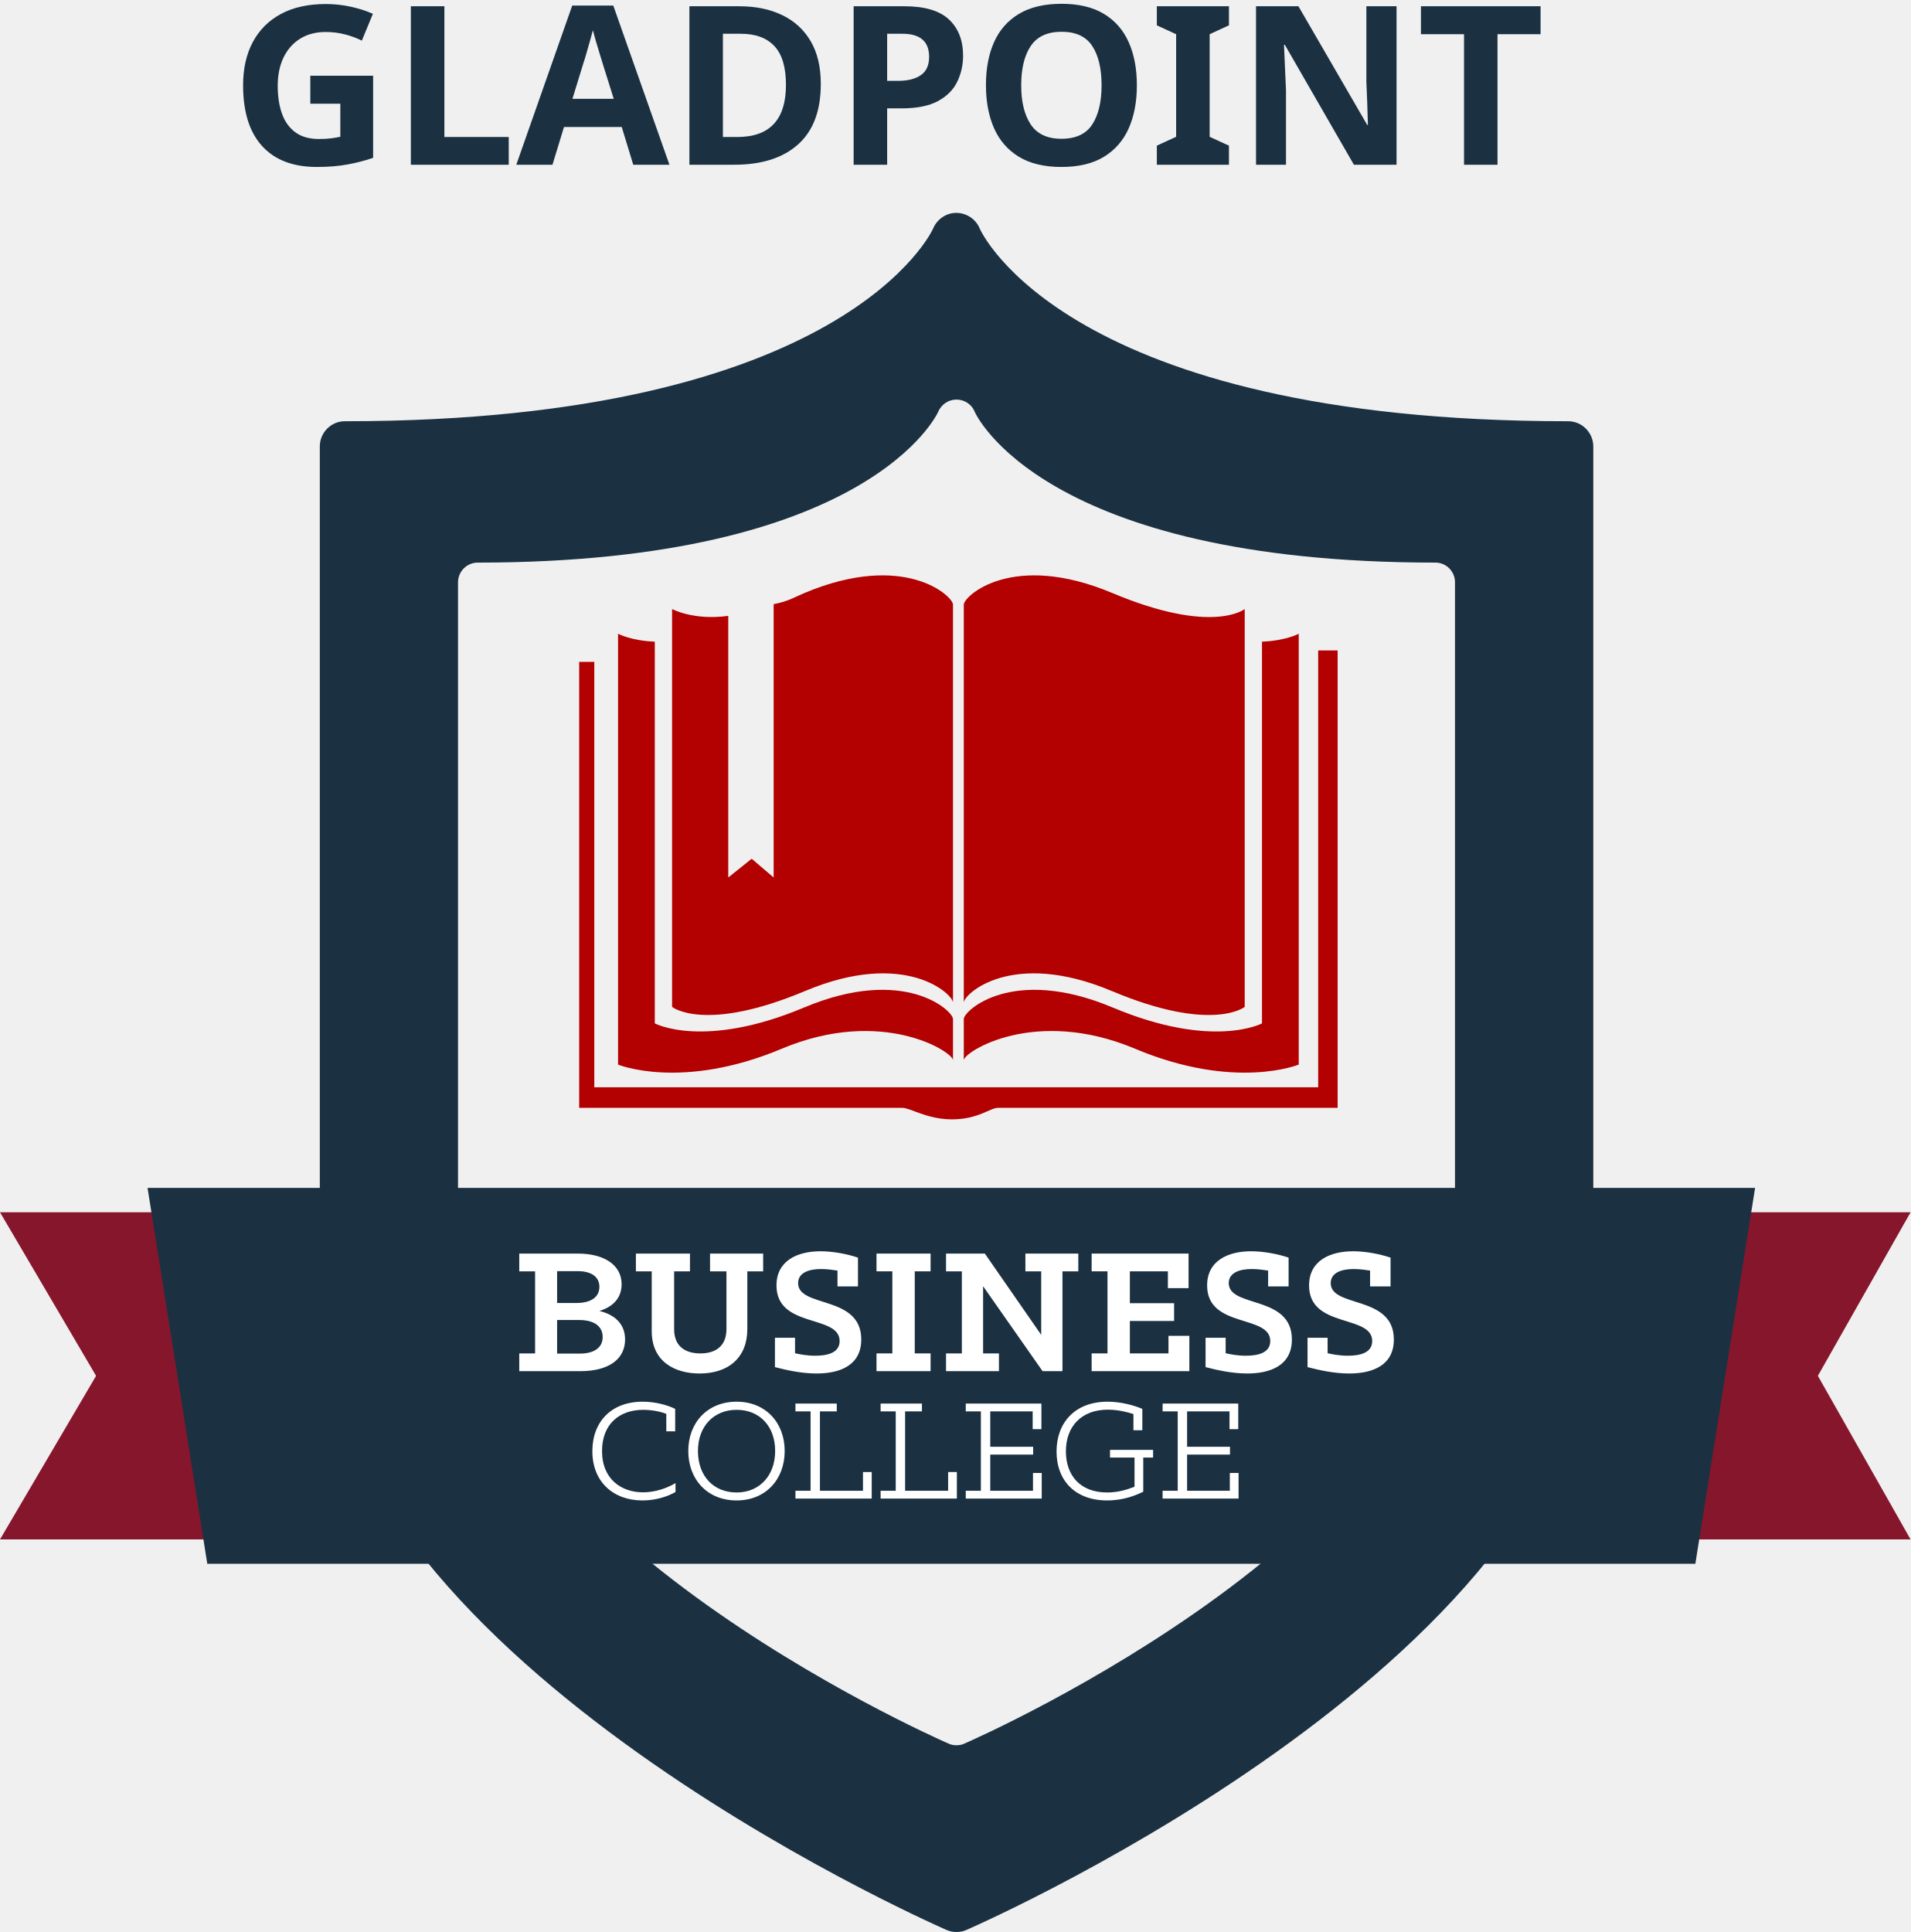
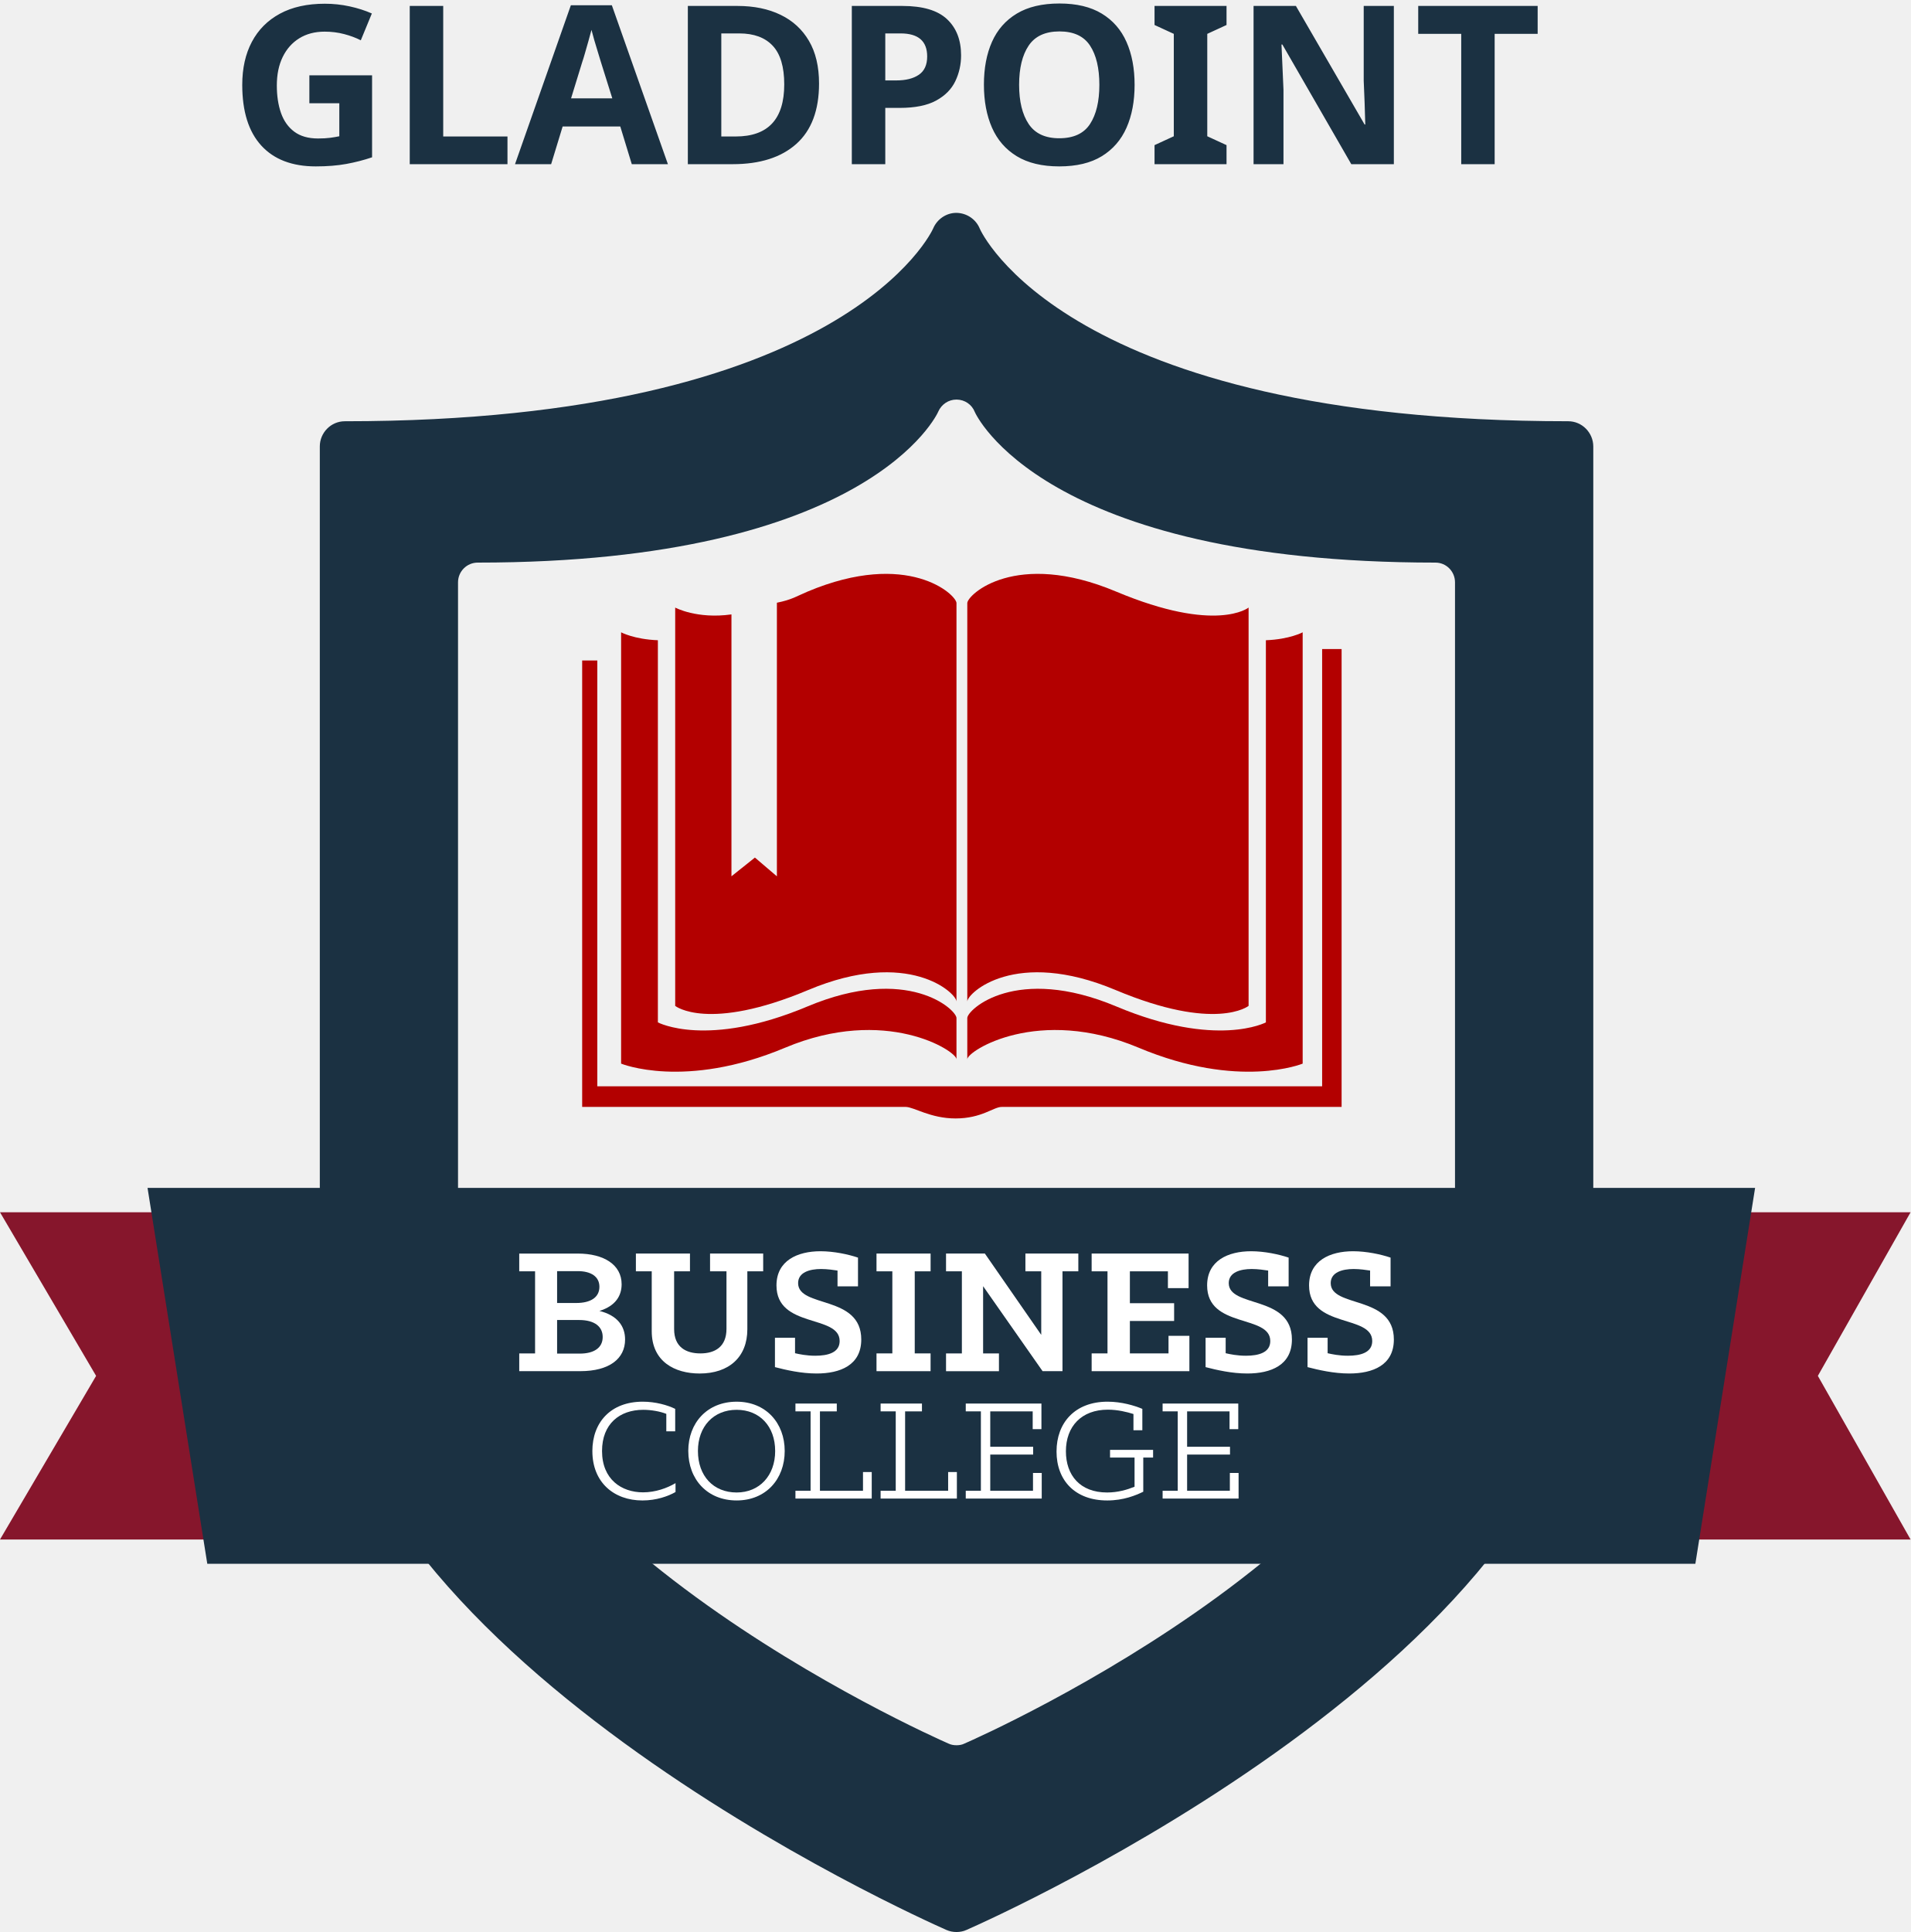
- <svg xmlns="http://www.w3.org/2000/svg" version="1.1" width="197.797" height="200" id="svg2" xml:space="preserve">
-   <defs id="defs6">
-     <clipPath id="clipPath16">
-       <path d="M 0,0 800,0 800,800 0,800 0,0 z" id="path18" />
+ <svg xmlns="http://www.w3.org/2000/svg" width="197.797" height="200">
+   <defs>
+     <clipPath>
+       <path d="M0 0h800v800H0V0z" />
    </clipPath>
-     <radialGradient cx="0" cy="0" r="1" fx="0" fy="0" id="radialGradient24" gradientUnits="userSpaceOnUse" gradientTransform="matrix(565.5632,0,0,-565.5632,403,400)" spreadMethod="pad">
-       <stop id="stop26" style="stop-color:#ffffff;stop-opacity:1" offset="0" />
-       <stop id="stop28" style="stop-color:#f6f6f6;stop-opacity:1" offset="0.663" />
-       <stop id="stop30" style="stop-color:#b7b7b7;stop-opacity:1" offset="1" />
+     <radialGradient cx="0" cy="0" r="1" fx="0" fy="0" gradientUnits="userSpaceOnUse" gradientTransform="matrix(565.563 0 0 -565.563 403 400)" spreadMethod="pad">
+       <stop offset="0" stop-color="#fff" />
+       <stop offset=".663" stop-color="#f6f6f6" />
+       <stop offset="1" stop-color="#b7b7b7" />
    </radialGradient>
-     <clipPath id="clipPath46">
-       <path d="M 0,800 800,800 800,0 0,0 0,800 z" id="path48" />
+     <clipPath>
+       <path d="M0 800h800V0H0v800z" />
    </clipPath>
-     <clipPath id="clipPath10634">
-       <path d="M 0,800 800,800 800,0 0,0 0,800 z" id="path10636" />
+     <clipPath>
+       <path d="M0 800h800V0H0v800z" />
    </clipPath>
-     <radialGradient cx="0" cy="0" r="1" fx="0" fy="0" id="radialGradient6524" gradientUnits="userSpaceOnUse" gradientTransform="matrix(595.1948,0,0,420.5739,410,428.75)" spreadMethod="pad">
-       <stop id="stop6526" style="stop-color:#eff0f0;stop-opacity:1" offset="0" />
-       <stop id="stop6528" style="stop-color:#e3e4e5;stop-opacity:1" offset="0.312" />
-       <stop id="stop6530" style="stop-color:#e3e4e5;stop-opacity:1" offset="0.312" />
-       <stop id="stop6532" style="stop-color:#d6d8d9;stop-opacity:1" offset="0.521" />
-       <stop id="stop6534" style="stop-color:#cacccd;stop-opacity:1" offset="0.645" />
-       <stop id="stop6536" style="stop-color:#bebfc2;stop-opacity:1" offset="0.784" />
-       <stop id="stop6538" style="stop-color:#a4a6a9;stop-opacity:1" offset="1" />
-       <stop id="stop6540" style="stop-color:#a4a6a9;stop-opacity:1" offset="1" />
+     <radialGradient cx="0" cy="0" r="1" fx="0" fy="0" gradientUnits="userSpaceOnUse" gradientTransform="matrix(595.195 0 0 420.574 410 428.75)" spreadMethod="pad">
+       <stop offset="0" stop-color="#eff0f0" />
+       <stop offset=".312" stop-color="#e3e4e5" />
+       <stop offset=".312" stop-color="#e3e4e5" />
+       <stop offset=".521" stop-color="#d6d8d9" />
+       <stop offset=".645" stop-color="#cacccd" />
+       <stop offset=".784" stop-color="#bebfc2" />
+       <stop offset="1" stop-color="#a4a6a9" />
+       <stop offset="1" stop-color="#a4a6a9" />
    </radialGradient>
-     <clipPath id="clipPath6516">
-       <path d="m 0.663,798.008 800.106,0 0,-759.006 -800.106,0 0,759.006 z" id="path6518" />
+     <clipPath>
+       <path d="M.663 798.008H800.77V39.002H.662v759.006z" />
    </clipPath>
-     <clipPath id="clipPath6512">
-       <path d="m -0.124,38.478 804.733,0 0,761.028 -804.733,0 0,-761.028 z" id="path6514" />
+     <clipPath>
+       <path d="M-.124 38.478H804.61v761.028H-.125V38.478z" />
    </clipPath>
-     <clipPath id="clipPath6508">
-       <path d="m -0.124,799.505 804.734,0 0,-761.028 -804.734,0 0,761.028 z" id="path6510" />
+     <clipPath>
+       <path d="M-.124 799.505H804.61V38.477H-.124v761.028z" />
    </clipPath>
-     <clipPath id="clipPath6504">
-       <path d="m 1.165,39 800,0 0,761 -800,0 0,-761 z" id="path6506" />
+     <clipPath>
+       <path d="M1.165 39h800v761h-800V39z" />
    </clipPath>
-     <clipPath id="clipPath6500">
-       <path d="m -0.124,800.001 804.734,0 0,-761.524 -804.734,0 0,761.524 z" id="path6502" />
+     <clipPath>
+       <path d="M-.124 800H804.61V38.478H-.124V800z" />
    </clipPath>
-     <clipPath id="clipPath6292">
-       <path d="M 0,800 800,800 800,0 0,0 0,800 z" id="path6294" />
+     <clipPath>
+       <path d="M0 800h800V0H0v800z" />
    </clipPath>
  </defs>
-   <g id="g14" clip-path="url(#clipPath16)" transform="matrix(1.278463,0,0,-1.278463,-138.248,328.9801)">
-     <g id="g20">
-       <g id="g22" />
+   <path d="M-1284.2 977.233h1022.772v-49.86h-1022.77v49.86z" fill="#fff" />
+   <g>
+     <g>
+       <path d="M0 125.493h34.573v33.875H0l9.95-16.938L0 125.493z" fill="#86162c" />
    </g>
-   </g>
-   <path style="fill:#ffffff;fill-opacity:1;fill-rule:nonzero;stroke:none" id="path6286" d="m -1284.199,977.233 1022.771,0 0,-49.86 -1022.771,0 0,49.86 z" />
-   <g id="g3065" transform="matrix(0.2453916,0,0,0.2453916,-29.30157,-19.1147)">
-     <g id="g34" transform="matrix(4.180175,0,0,-4.180175,119.4074,589.2941)">
-       <path style="fill:#86162c;fill-opacity:1;fill-rule:nonzero;stroke:none" id="path36" d="m 0,0 33.697,0 0,-33.017 -33.697,0 9.697,16.509 L 0,0 z" />
+     <g>
+       <path d="M197.797 125.493H164.44v33.875h33.357l-9.6-16.938 9.6-16.937z" fill="#86162c" />
    </g>
-     <g id="g38" transform="matrix(4.180175,0,0,-4.180175,925.4547,589.2941)">
-       <path style="fill:#86162c;fill-opacity:1;fill-rule:nonzero;stroke:none" id="path40" d="m 0,0 -32.513,0 0,-33.017 32.513,0 -9.357,16.509 L 0,0 z" />
+     <path d="M150.632 129.56c0 28.358-48.717 50.037-50.794 50.937-.246.126-.543.17-.806.17-.297 0-.565-.044-.832-.17-2.052-.9-50.782-22.58-50.782-50.938V60.28c0-1.12.91-2.04 2.035-2.04 40.592 0 47.626-15.462 47.68-15.626.33-.756 1.067-1.25 1.877-1.25h.037c.835.01 1.568.514 1.87 1.282.06.143 6.953 15.594 47.693 15.594 1.124 0 2.022.92 2.022 2.04v69.28zm11.724-85.953c-52.03 0-60.84-19.74-60.918-19.926-.39-.964-1.315-1.612-2.384-1.645H99c-1.032 0-1.98.648-2.387 1.602-.076.208-9.074 19.97-60.917 19.97-1.43 0-2.587 1.183-2.587 2.604v88.498c0 36.22 62.237 63.91 64.863 65.074.352.152.685.218 1.06.218.338 0 .7-.066 1.03-.218 2.658-1.164 64.886-28.853 64.886-65.074V46.21c-.007-1.42-1.163-2.603-2.594-2.603" fill="#1b3142" />
+     <path d="M175.515 161.883H21.46l-6.186-38.912H181.7l-6.185 38.913z" fill="#1b3142" />
+     <g>
+       <path d="M60.015 140.125c1.48 0 2.38-.6 2.38-1.72 0-1.058-.82-1.758-2.44-1.758h-2.28v3.478h2.34zm-.36-5.24c1.52 0 2.4-.598 2.4-1.678 0-1.06-.88-1.62-2.24-1.62h-2.14v3.3h1.98zm-5.9 5.22h1.64v-8.498h-1.64v-1.838h6.06c2.7 0 4.54 1.158 4.54 3.177 0 1.16-.6 2.24-2.3 2.76 1.86.46 2.658 1.578 2.658 2.958 0 1.98-1.62 3.278-4.637 3.278h-6.32v-1.84z" fill="#fff" />
    </g>
-     <path d="m 733.252,605.862 c 0,115.569 -198.529,203.913 -206.994,207.579 -1.003,0.514 -2.211,0.694 -3.286,0.694 -1.208,0 -2.299,-0.18 -3.39,-0.694 -8.36,-3.666 -206.94,-92.01 -206.94,-207.579 l 0,-282.321 c 0,-4.556 3.712,-8.31 8.289,-8.31 165.418,0 194.086,-63.012 194.307,-63.681 1.346,-3.081 4.343,-5.091 7.646,-5.091 l 0.15,0 c 3.403,0.042 6.391,2.094 7.625,5.225 0.247,0.581 28.329,63.547 194.349,63.547 4.581,0 8.243,3.754 8.243,8.31 l 0,282.321 z M 781.028,255.597 c -212.023,0 -247.93,-80.443 -248.248,-81.2 -1.584,-3.934 -5.359,-6.571 -9.715,-6.705 l -0.222,0 c -4.205,0 -8.072,2.638 -9.727,6.525 -0.309,0.849 -36.978,81.38 -248.244,81.38 -5.823,0 -10.542,4.824 -10.542,10.613 l 0,360.636 c 0,147.606 253.628,260.442 264.329,265.182 1.434,0.623 2.792,0.89 4.314,0.89 1.384,0 2.863,-0.268 4.201,-0.89 10.835,-4.74 264.421,-117.576 264.421,-265.182 l 0,-360.636 c -0.025,-5.79 -4.736,-10.613 -10.567,-10.613" id="path52" style="fill:#1b3142;fill-opacity:1;fill-rule:nonzero;stroke:none" />
-     <path d="m 834.65,737.588 -627.791,0 -25.206,-158.571 678.2,0 -25.202,158.571 z" id="path60" style="fill:#1b3142;fill-opacity:1;fill-rule:nonzero;stroke:none" />
-     <g id="g62" transform="matrix(4.180175,0,0,-4.180175,363.9761,648.9189)">
-       <path style="fill:#ffffff;fill-opacity:1;fill-rule:nonzero;stroke:none" id="path64" d="m 0,0 c 1.442,0 2.319,0.585 2.319,1.676 0,1.032 -0.798,1.714 -2.378,1.714 l -2.222,0 0,-3.39 L 0,0 z m -0.351,5.106 c 1.482,0 2.338,0.584 2.338,1.637 0,1.032 -0.856,1.578 -2.181,1.578 l -2.087,0 0,-3.215 1.93,0 z M -6.1,0.02 l 1.598,0 0,8.282 -1.598,0 0,1.792 5.906,0 c 2.631,0 4.423,-1.13 4.423,-3.098 C 4.229,5.866 3.644,4.813 1.987,4.307 3.8,3.858 4.579,2.768 4.579,1.423 4.579,-0.507 3,-1.772 0.059,-1.772 l -6.159,0 0,1.792 z" />
+     <g>
+       <path d="M67.472 137.805v-6.198h-1.64v-1.84h5.598v1.84h-1.64v5.978c0 1.86 1.222 2.52 2.72 2.52 1.5 0 2.7-.68 2.7-2.54v-5.958h-1.7v-1.84h5.5v1.84h-1.64v5.998c0 2.88-1.9 4.58-4.938 4.58-2.56 0-4.96-1.22-4.96-4.38" fill="#fff" />
    </g>
-     <g id="g66" transform="matrix(4.180175,0,0,-4.180175,394.3643,639.4684)">
-       <path style="fill:#ffffff;fill-opacity:1;fill-rule:nonzero;stroke:none" id="path68" d="m 0,0 0,6.041 -1.598,0 0,1.793 5.456,0 0,-1.793 -1.598,0 0,-5.827 c 0,-1.812 1.19,-2.455 2.651,-2.455 1.462,0 2.631,0.662 2.631,2.474 l 0,5.808 -1.657,0 0,1.793 5.36,0 0,-1.793 -1.599,0 0,-5.846 C 9.646,-2.611 7.795,-4.268 4.834,-4.268 2.338,-4.268 0,-3.079 0,0" />
+     <g>
+       <path d="M80.228 141.523v-3.038h2.08v1.6c.44.1 1.18.26 2.098.26 1.3 0 2.52-.32 2.52-1.52 0-2.78-6.54-1.28-6.54-5.76 0-2.558 2.16-3.537 4.56-3.537 1.377 0 2.88.32 3.88.66v2.977h-2.12v-1.638c-.4-.06-1.062-.16-1.7-.16-1.18 0-2.38.34-2.38 1.46 0 2.598 6.538 1.2 6.538 5.837 0 2.66-2.18 3.52-4.62 3.52-1.598 0-3.158-.36-4.316-.66" fill="#fff" />
    </g>
-     <g id="g70" transform="matrix(4.180175,0,0,-4.180175,446.3469,654.6194)">
-       <path style="fill:#ffffff;fill-opacity:1;fill-rule:nonzero;stroke:none" id="path72" d="m 0,0 0,2.961 2.026,0 0,-1.558 c 0.429,-0.098 1.15,-0.254 2.046,-0.254 1.267,0 2.456,0.312 2.456,1.481 0,2.71 -6.373,1.248 -6.373,5.613 0,2.494 2.105,3.448 4.444,3.448 1.342,0 2.805,-0.311 3.78,-0.642 l 0,-2.903 -2.066,0 0,1.597 C 5.924,9.802 5.279,9.899 4.656,9.899 3.507,9.899 2.337,9.568 2.337,8.477 2.337,5.943 8.71,7.307 8.71,2.787 8.71,0.194 6.585,-0.643 4.208,-0.643 2.649,-0.643 1.129,-0.293 0,0" />
+     <g>
+       <path d="M90.742 140.104h1.64v-8.497h-1.64v-1.84h5.6v1.84H94.7v8.497h1.64v1.84h-5.598v-1.84z" fill="#fff" />
    </g>
-     <g id="g74" transform="matrix(4.180175,0,0,-4.180175,489.1937,648.8353)">
-       <path style="fill:#ffffff;fill-opacity:1;fill-rule:nonzero;stroke:none" id="path76" d="m 0,0 1.599,0 0,8.282 -1.599,0 0,1.792 5.457,0 0,-1.792 -1.599,0 0,-8.282 1.599,0 0,-1.792 L 0,-1.792 0,0 z" />
+     <g>
+       <path d="M97.94 140.104h1.64v-8.497h-1.64v-1.84h4.02l5.836 8.417v-6.577h-1.638v-1.84h5.478v1.84h-1.64v10.336h-2.06l-6.158-8.796v6.957h1.64v1.84H97.94v-1.84z" fill="#fff" />
    </g>
-     <g id="g78" transform="matrix(4.180175,0,0,-4.180175,518.5243,648.8353)">
-       <path style="fill:#ffffff;fill-opacity:1;fill-rule:nonzero;stroke:none" id="path80" d="m 0,0 1.598,0 0,8.282 -1.598,0 0,1.792 3.917,0 5.689,-8.203 0,6.411 -1.596,0 0,1.792 5.339,0 0,-1.792 -1.598,0 0,-10.074 -2.007,0 -6.003,8.573 0,-6.781 1.599,0 0,-1.792 -5.34,0 L 0,0 z" />
+     <g>
+       <path d="M113.014 140.104h1.642v-8.497h-1.642v-1.84h10.037v3.58h-2.14v-1.74h-3.938v3.3h4.58v1.84h-4.58v3.357h4v-1.82h2.16v3.66h-10.118v-1.84z" fill="#fff" />
    </g>
-     <g id="g82" transform="matrix(4.180175,0,0,-4.180175,579.9532,648.8353)">
-       <path style="fill:#ffffff;fill-opacity:1;fill-rule:nonzero;stroke:none" id="path84" d="m 0,0 1.6,0 0,8.282 -1.6,0 0,1.792 9.783,0 0,-3.488 -2.087,0 0,1.696 -3.838,0 0,-3.216 4.463,0 0,-1.793 -4.463,0 0,-3.273 3.898,0 0,1.773 2.105,0 0,-3.565 L 0,-1.792 0,0 z" />
+     <g>
+       <path d="M124.81 141.523v-3.038h2.08v1.6c.44.1 1.18.26 2.098.26 1.3 0 2.52-.32 2.52-1.52 0-2.78-6.538-1.28-6.538-5.76 0-2.558 2.16-3.537 4.558-3.537 1.38 0 2.88.32 3.88.66v2.977h-2.12v-1.638c-.4-.06-1.06-.16-1.7-.16-1.18 0-2.38.34-2.38 1.46 0 2.598 6.54 1.2 6.54 5.837 0 2.66-2.18 3.52-4.62 3.52-1.6 0-3.16-.36-4.32-.66" fill="#fff" />
    </g>
-     <g id="g86" transform="matrix(4.180175,0,0,-4.180175,628.0173,654.6194)">
-       <path style="fill:#ffffff;fill-opacity:1;fill-rule:nonzero;stroke:none" id="path88" d="m 0,0 0,2.961 2.027,0 0,-1.558 c 0.429,-0.098 1.15,-0.254 2.046,-0.254 1.267,0 2.456,0.312 2.456,1.481 0,2.71 -6.372,1.248 -6.372,5.613 0,2.494 2.104,3.448 4.442,3.448 1.344,0 2.807,-0.311 3.781,-0.642 l 0,-2.903 -2.066,0 0,1.597 C 5.925,9.802 5.282,9.899 4.658,9.899 3.509,9.899 2.339,9.568 2.339,8.477 c 0,-2.534 6.373,-1.17 6.373,-5.69 0,-2.593 -2.125,-3.43 -4.502,-3.43 C 2.651,-0.643 1.131,-0.293 0,0" />
+     <g>
+       <path d="M135.365 141.523v-3.038h2.08v1.6c.44.1 1.18.26 2.098.26 1.3 0 2.52-.32 2.52-1.52 0-2.78-6.54-1.28-6.54-5.76 0-2.558 2.16-3.537 4.562-3.537 1.378 0 2.877.32 3.877.66v2.977h-2.12v-1.638c-.4-.06-1.06-.16-1.7-.16-1.178 0-2.377.34-2.377 1.46 0 2.598 6.537 1.2 6.537 5.837 0 2.66-2.18 3.52-4.618 3.52-1.6 0-3.16-.36-4.32-.66" fill="#fff" />
    </g>
-     <g id="g90" transform="matrix(4.180175,0,0,-4.180175,671.0355,654.6194)">
-       <path style="fill:#ffffff;fill-opacity:1;fill-rule:nonzero;stroke:none" id="path92" d="m 0,0 0,2.961 2.026,0 0,-1.558 c 0.43,-0.098 1.15,-0.254 2.046,-0.254 1.268,0 2.455,0.312 2.455,1.481 0,2.71 -6.372,1.248 -6.372,5.613 0,2.494 2.105,3.448 4.445,3.448 1.343,0 2.804,-0.311 3.779,-0.642 l 0,-2.903 -2.066,0 0,1.597 C 5.924,9.802 5.28,9.899 4.657,9.899 3.508,9.899 2.339,9.568 2.339,8.477 c 0,-2.534 6.372,-1.17 6.372,-5.69 0,-2.593 -2.124,-3.43 -4.501,-3.43 C 2.65,-0.643 1.13,-0.293 0,0" />
+     <g>
+       <path d="M61.325 150.222c0-2.988 1.907-5.12 5.216-5.12 1.327 0 2.57.356 3.36.743v2.326h-.92v-1.808c-.645-.257-1.565-.42-2.39-.42-2.455 0-4.264 1.47-4.264 4.264 0 2.94 2.02 4.28 4.248 4.28 1.276 0 2.488-.436 3.36-.953v.92c-.76.436-1.988.873-3.423.873-2.956 0-5.185-1.874-5.185-5.104" fill="#fff" />
    </g>
-     <g id="g94" transform="matrix(4.180175,0,0,-4.180175,369.3159,690.0673)">
-       <path style="fill:#ffffff;fill-opacity:1;fill-rule:nonzero;stroke:none" id="path96" d="m 0,0 c 0,2.912 1.859,4.99 5.084,4.99 1.292,0 2.504,-0.347 3.274,-0.724 l 0,-2.267 -0.896,0 0,1.763 C 6.832,4.013 5.936,4.171 5.133,4.171 2.739,4.171 0.976,2.739 0.976,0.016 c 0,-2.865 1.969,-4.172 4.14,-4.172 1.244,0 2.425,0.425 3.275,0.929 l 0,-0.897 C 7.651,-4.549 6.453,-4.975 5.055,-4.975 2.173,-4.975 0,-3.148 0,0" />
+     <g>
+       <path d="M80.25 150.206c0-2.552-1.6-4.263-3.99-4.263s-4.006 1.728-4.006 4.263c0 2.583 1.6 4.296 4.007 4.296 2.36 0 3.99-1.744 3.99-4.296m-8.996 0c0-2.907 1.956-5.103 5.007-5.103 3.02 0 4.976 2.196 4.976 5.103 0 2.924-1.955 5.12-4.975 5.12-3.05 0-5.006-2.196-5.006-5.12" fill="#fff" />
    </g>
-     <g id="g98" transform="matrix(4.180175,0,0,-4.180175,446.4368,690.0021)">
-       <path style="fill:#ffffff;fill-opacity:1;fill-rule:nonzero;stroke:none" id="path100" d="m 0,0 c 0,2.487 -1.558,4.155 -3.888,4.155 -2.329,0 -3.905,-1.684 -3.905,-4.155 0,-2.518 1.56,-4.187 3.905,-4.187 C -1.59,-4.187 0,-2.487 0,0 m -8.768,0 c 0,2.833 1.906,4.974 4.88,4.974 2.944,0 4.849,-2.141 4.849,-4.974 0,-2.85 -1.905,-4.99 -4.849,-4.99 -2.974,0 -4.88,2.14 -4.88,4.99" />
+     <g>
+       <path d="M82.35 154.323h1.567v-8.22H82.35v-.808h4.28v.81h-1.744v8.218h4.457v-1.938h.905v2.745H82.35v-.807z" fill="#fff" />
    </g>
-     <g id="g102" transform="matrix(4.180175,0,0,-4.180175,454.9932,706.7801)">
-       <path style="fill:#ffffff;fill-opacity:1;fill-rule:nonzero;stroke:none" id="path104" d="m 0,0 1.527,0 0,8.011 -1.527,0 0,0.788 4.171,0 0,-0.788 -1.699,0 0,-8.011 4.344,0 0,1.889 0.882,0 0,-2.676 L 0,-0.787 0,0 z" />
+     <g>
+       <path d="M91.167 154.323h1.566v-8.22h-1.566v-.808h4.28v.81h-1.744v8.218h4.455v-1.938h.905v2.745h-7.896v-.807z" fill="#fff" />
    </g>
-     <g id="g106" transform="matrix(4.180175,0,0,-4.180175,490.9247,706.7801)">
-       <path style="fill:#ffffff;fill-opacity:1;fill-rule:nonzero;stroke:none" id="path108" d="m 0,0 1.526,0 0,8.011 -1.526,0 0,0.788 4.171,0 0,-0.788 -1.699,0 0,-8.011 4.342,0 0,1.889 0.882,0 0,-2.676 L 0,-0.787 0,0 z" />
+     <g>
+       <path d="M99.982 154.323h1.566v-8.22h-1.566v-.808h7.834v2.65h-.904v-1.84h-4.394v3.664h4.442v.807h-4.442v3.746h4.425v-1.842h.904v2.65h-7.865v-.807z" fill="#fff" />
    </g>
-     <g id="g110" transform="matrix(4.180175,0,0,-4.180175,526.8479,706.7801)">
-       <path style="fill:#ffffff;fill-opacity:1;fill-rule:nonzero;stroke:none" id="path112" d="m 0,0 1.526,0 0,8.011 -1.526,0 0,0.788 7.635,0 0,-2.582 -0.881,0 0,1.794 -4.282,0 0,-3.572 4.329,0 0,-0.788 -4.329,0 0,-3.651 4.313,0 0,1.795 0.881,0 0,-2.582 L 0,-0.787 0,0 z" />
+     <g>
+       <path d="M109.38 150.255c0-2.955 1.89-5.153 5.283-5.153 1.454 0 2.794.405 3.6.744v2.212h-.92v-1.68c-.664-.21-1.632-.45-2.648-.45-2.73 0-4.345 1.727-4.345 4.31 0 2.47 1.453 4.264 4.264 4.264 1.128 0 2.083-.29 2.843-.596v-3.02h-2.538v-.793h4.457v.792h-1.017v3.537c-.76.37-2.034.905-3.73.905-3.327 0-5.25-2.068-5.25-5.072" fill="#fff" />
    </g>
-     <g id="g114" transform="matrix(4.180175,0,0,-4.180175,565.147,690.2002)">
-       <path style="fill:#ffffff;fill-opacity:1;fill-rule:nonzero;stroke:none" id="path116" d="m 0,0 c 0,2.88 1.841,5.022 5.148,5.022 1.417,0 2.723,-0.394 3.51,-0.725 l 0,-2.156 -0.898,0 0,1.637 c -0.647,0.205 -1.59,0.44 -2.581,0.44 -2.661,0 -4.235,-1.684 -4.235,-4.202 0,-2.408 1.417,-4.155 4.156,-4.155 1.1,0 2.031,0.283 2.771,0.581 l 0,2.944 -2.473,0 0,0.772 4.345,0 0,-0.772 -0.992,0 0,-3.447 C 8.012,-4.423 6.769,-4.943 5.115,-4.943 1.873,-4.943 0,-2.928 0,0" />
+     <g>
+       <path d="M120.36 154.323h1.567v-8.22h-1.566v-.808h7.833v2.65h-.903v-1.84h-4.393v3.664h4.44v.807h-4.44v3.746h4.425v-1.842h.904v2.65h-7.865v-.807z" fill="#fff" />
    </g>
-     <g id="g118" transform="matrix(4.180175,0,0,-4.180175,609.8921,706.7801)">
-       <path style="fill:#ffffff;fill-opacity:1;fill-rule:nonzero;stroke:none" id="path120" d="m 0,0 1.526,0 0,8.011 -1.526,0 0,0.788 7.634,0 0,-2.582 -0.881,0 0,1.794 -4.281,0 0,-3.572 4.328,0 0,-0.788 -4.328,0 0,-3.651 4.313,0 0,1.795 0.881,0 0,-2.582 L 0,-0.787 0,0 z" />
-     </g>
-     <text style="font-size:133.766px;font-style:normal;font-weight:normal;line-height:125%;letter-spacing:0px;word-spacing:0px;fill:#1b3142;fill-opacity:1;stroke:none;font-family:Sans" xml:space="preserve" id="text6272" y="147.39" x="216.528">
-       <tspan style="font-size:93.636px;font-style:normal;font-variant:normal;font-weight:bold;font-stretch:normal;text-align:start;line-height:125%;writing-mode:lr-tb;text-anchor:start;fill:#1b3142;fill-opacity:1;font-family:Sans;-inkscape-font-specification:Sans Bold" id="tspan6274" y="147.39" x="216.528">GLADPOINT</tspan>
+     <text style="line-height:125%" y="147.39" x="216.528" font-size="133.766" letter-spacing="0" word-spacing="0" fill="#1b3142" font-family="Sans" transform="matrix(.245 0 0 .245 -29.302 -19.115)">
+       <tspan style="text-align:start;line-height:125%;-inkscape-font-specification:Sans Bold" y="147.39" x="216.528" font-size="93.636" font-weight="bold" fill="#1b3142" font-family="Sans">GLADPOINT</tspan>
    </text>
-     <g id="g15169" transform="matrix(0.9116289,0,0,-0.9647396,-596.4005,892.8145)">
-       <g id="g10678" transform="translate(1157.327,404.1514)">
-         <path style="fill:#b30000;fill-opacity:1;fill-rule:nonzero;stroke:none" id="path10680" d="m 0,0 c -46.407,-18.428 -69.104,-6.95 -69.104,-6.95 l 0,166.922 c -11,0.394 -17,3.456 -17,3.456 l 0,-188.387 c 0,0 29.398,-11.478 75.802,6.951 46.409,18.424 79.198,-1.39 79.198,-5.045 l 0,0.437 0,17.572 C 68.896,-1.389 46.408,18.425 0,0" />
+     <g>
+       <g>
+         <path d="M83.588 104.19c-10.395 4.367-15.48 1.647-15.48 1.647v-39.56c-2.463-.094-3.807-.82-3.807-.82v44.648s6.586 2.72 16.98-1.647c10.396-4.367 17.74.33 17.74 1.196v-4.269c0-.866-5.037-5.562-15.432-1.195" fill="#b30000" />
      </g>
-       <g id="g10682" transform="translate(1300.118,404.1514)">
-         <path style="fill:#b30000;fill-opacity:1;fill-rule:nonzero;stroke:none" id="path10684" d="m 0,0 c 46.41,-18.428 69.105,-6.95 69.105,-6.95 l 0,166.922 c 11,0.394 17,3.456 17,3.456 l 0,-188.387 c 0,0 -29.396,-11.478 -75.8,6.951 -46.41,18.424 -79.2,-1.39 -79.2,-5.045 l 0,0.437 0,17.572 C -68.895,-1.389 -46.406,18.425 0,0" />
+       <g>
+         <path d="M115.573 104.19c10.396 4.367 15.48 1.647 15.48 1.647v-39.56c2.464-.094 3.808-.82 3.808-.82v44.648s-6.584 2.72-16.98-1.647c-10.395-4.367-17.74.33-17.74 1.196v-4.269c0-.866 5.038-5.562 15.433-1.195" fill="#b30000" />
      </g>
-       <g id="g10686" transform="translate(1361.224,404.4053)">
-         <path style="fill:#b30000;fill-opacity:1;fill-rule:nonzero;stroke:none" id="path10688" d="M 0,0 C 0,0 -15.096,-11.479 -61.501,6.95 -107.91,25.375 -130,5.562 -130,1.905 l 0,0.438 0,173.586 c 0,3.654 22.345,23.468 68.756,5.044 C -14.841,162.549 0,173.98 0,173.98 L 0,0 z" />
+       <g>
+         <path d="M129.26 104.13s-3.38 2.72-13.775-1.647c-10.396-4.367-15.344.33-15.344 1.196V62.434c0-.866 5.006-5.562 15.402-1.196 10.395 4.366 13.72 1.657 13.72 1.657v41.233z" fill="#b30000" />
      </g>
-       <g id="g10690" transform="translate(1157.426,585.3785)">
-         <path style="fill:#b30000;fill-opacity:1;fill-rule:nonzero;stroke:none" id="path10692" d="m 0,0 c -4.909,-1.949 -7.202,-3.545 -14.202,-4.875 l 0,-10.855 0,-108.645 -10.158,8.19 -10.842,-8.19 0,102.146 0,12.26 c -16,-2.128 -26,2.976 -26,2.976 l 0,-17.864 0,-156.116 c 0,0 15.095,-11.479 61.502,6.95 46.407,18.425 68.498,-1.389 68.498,-5.045 l 0,0.438 0,159.178 0,14.408 C 68.798,-1.39 46.407,18.424 0,0" />
+       <g>
+         <path d="M83.61 61.24c-1.1.46-1.613.84-3.18 1.154v28.323l-2.277-1.942-2.428 1.94V63.603c-3.584.504-5.824-.706-5.824-.706v41.234s3.382 2.72 13.777-1.648c10.395-4.366 15.344.33 15.344 1.196V62.433c0-.866-5.015-5.56-15.41-1.195" fill="#b30000" />
      </g>
-       <g id="g10694" transform="translate(1395.224,560.2774)">
-         <path style="fill:#b30000;fill-opacity:1;fill-rule:nonzero;stroke:none" id="path10696" d="m 0,0 0,-191 -335,0 0,186 -7,0 0,-195 149.534,0 c 3.739,0 11.411,-5.033 23.032,-5.033 12.094,0 17.565,5.033 21.285,5.033 L 9,-200 9,0 0,0 z" />
+       <g>
+         <path d="M136.877 67.188v45.267h-75.04V68.373H60.27v46.215h33.495c.837 0 2.556 1.193 5.16 1.193 2.708 0 3.933-1.192 4.767-1.192h35.2v-47.4h-2.015z" fill="#b30000" />
      </g>
    </g>
  </g>
</svg>
